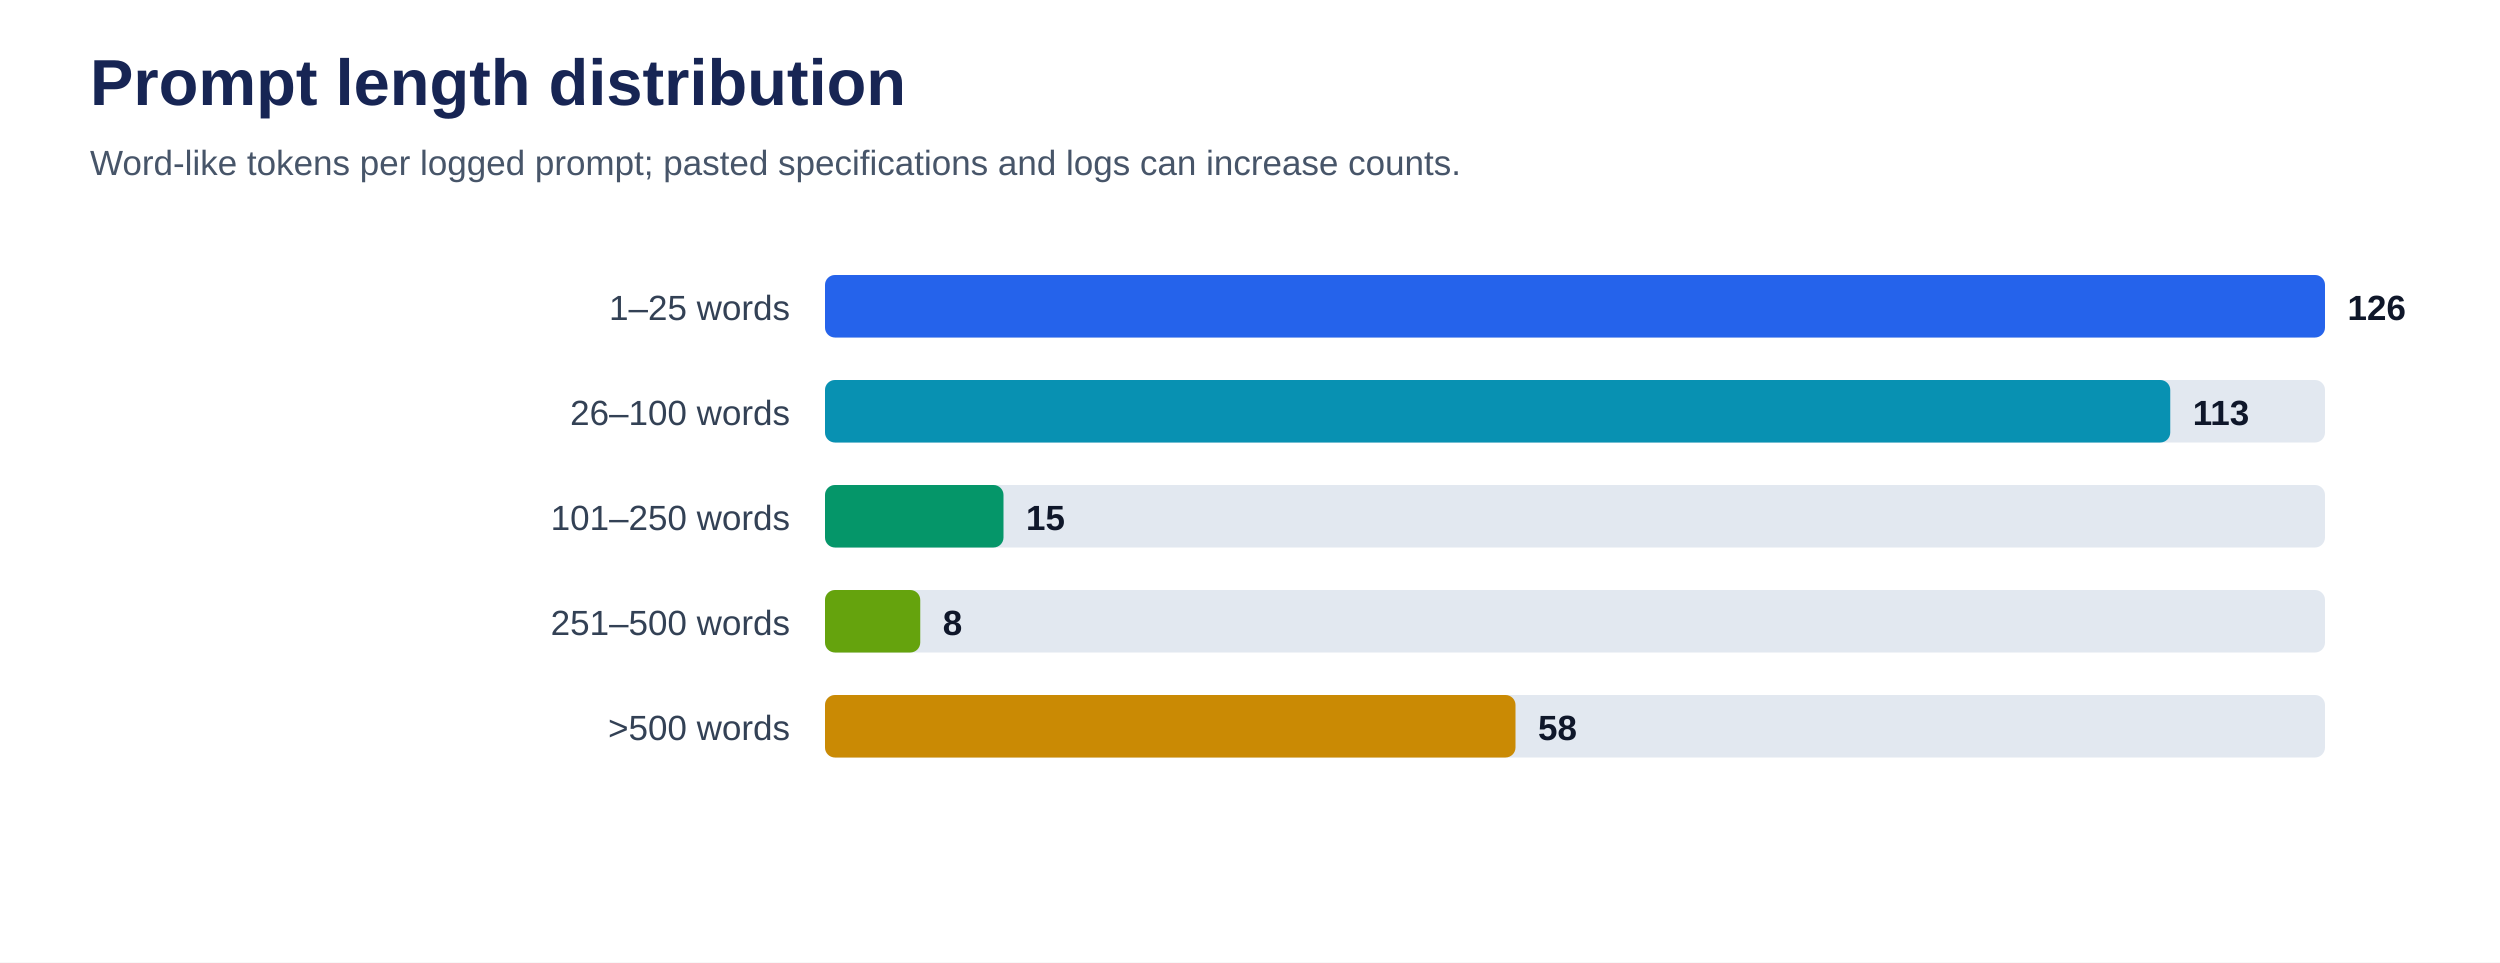
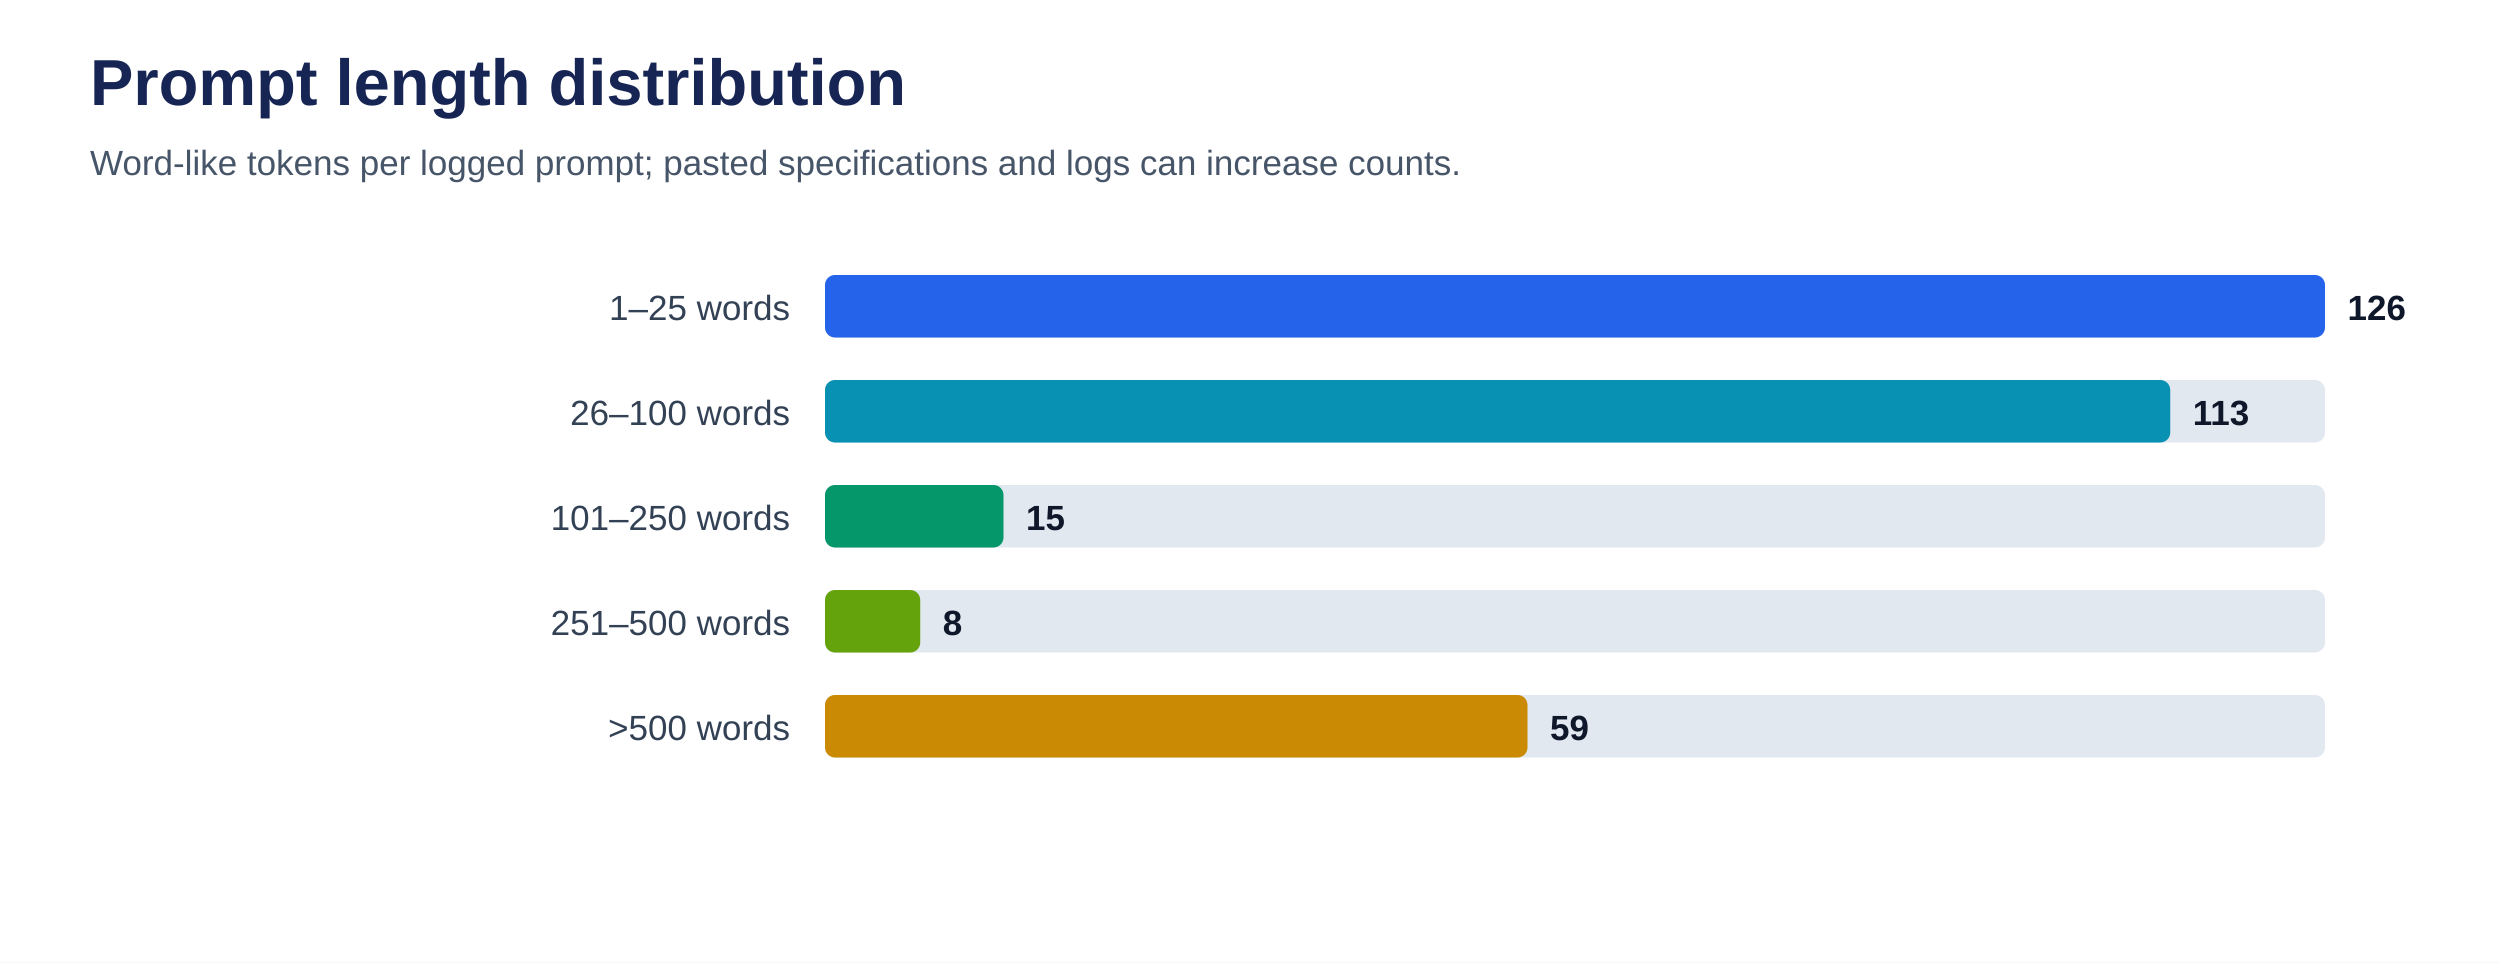
<svg xmlns="http://www.w3.org/2000/svg" viewBox="0 0 1000 385" role="img" aria-labelledby="title desc">
  <rect width="100%" height="100%" fill="#ffffff" />
  <text x="36" y="42" font-family="Arial, sans-serif" font-size="26" font-weight="700" fill="#172554">Prompt length distribution</text>
  <text x="36" y="70" font-family="Arial, sans-serif" font-size="14" fill="#475569">Word-like tokens per logged prompt; pasted specifications and logs can increase counts.</text>
  <text x="316" y="128" text-anchor="end" font-family="Arial, sans-serif" font-size="14" fill="#334155">1–25 words</text>
  <rect x="330" y="110" width="600" height="25" rx="4" fill="#e2e8f0" />
  <rect x="330" y="110" width="600.0" height="25" rx="4" fill="#2563eb" />
  <text x="939.0" y="128" font-family="Arial, sans-serif" font-size="14" font-weight="700" fill="#0f172a">126</text>
  <text x="316" y="170" text-anchor="end" font-family="Arial, sans-serif" font-size="14" fill="#334155">26–100 words</text>
  <rect x="330" y="152" width="600" height="25" rx="4" fill="#e2e8f0" />
  <rect x="330" y="152" width="538.1" height="25" rx="4" fill="#0891b2" />
  <text x="877.1" y="170" font-family="Arial, sans-serif" font-size="14" font-weight="700" fill="#0f172a">113</text>
  <text x="316" y="212" text-anchor="end" font-family="Arial, sans-serif" font-size="14" fill="#334155">101–250 words</text>
  <rect x="330" y="194" width="600" height="25" rx="4" fill="#e2e8f0" />
  <rect x="330" y="194" width="71.4" height="25" rx="4" fill="#059669" />
  <text x="410.4" y="212" font-family="Arial, sans-serif" font-size="14" font-weight="700" fill="#0f172a">15</text>
  <text x="316" y="254" text-anchor="end" font-family="Arial, sans-serif" font-size="14" fill="#334155">251–500 words</text>
  <rect x="330" y="236" width="600" height="25" rx="4" fill="#e2e8f0" />
  <rect x="330" y="236" width="38.1" height="25" rx="4" fill="#65a30d" />
  <text x="377.1" y="254" font-family="Arial, sans-serif" font-size="14" font-weight="700" fill="#0f172a">8</text>
  <text x="316" y="296" text-anchor="end" font-family="Arial, sans-serif" font-size="14" fill="#334155">&gt;500 words</text>
  <rect x="330" y="278" width="600" height="25" rx="4" fill="#e2e8f0" />
-   <rect x="330" y="278" width="276.2" height="25" rx="4" fill="#ca8a04" />
-   <text x="615.2" y="296" font-family="Arial, sans-serif" font-size="14" font-weight="700" fill="#0f172a">58</text>
+   <rect x="330" y="278" width="281.0" height="25" rx="4" fill="#ca8a04" />
+   <text x="620.0" y="296" font-family="Arial, sans-serif" font-size="14" font-weight="700" fill="#0f172a">59</text>
</svg>
